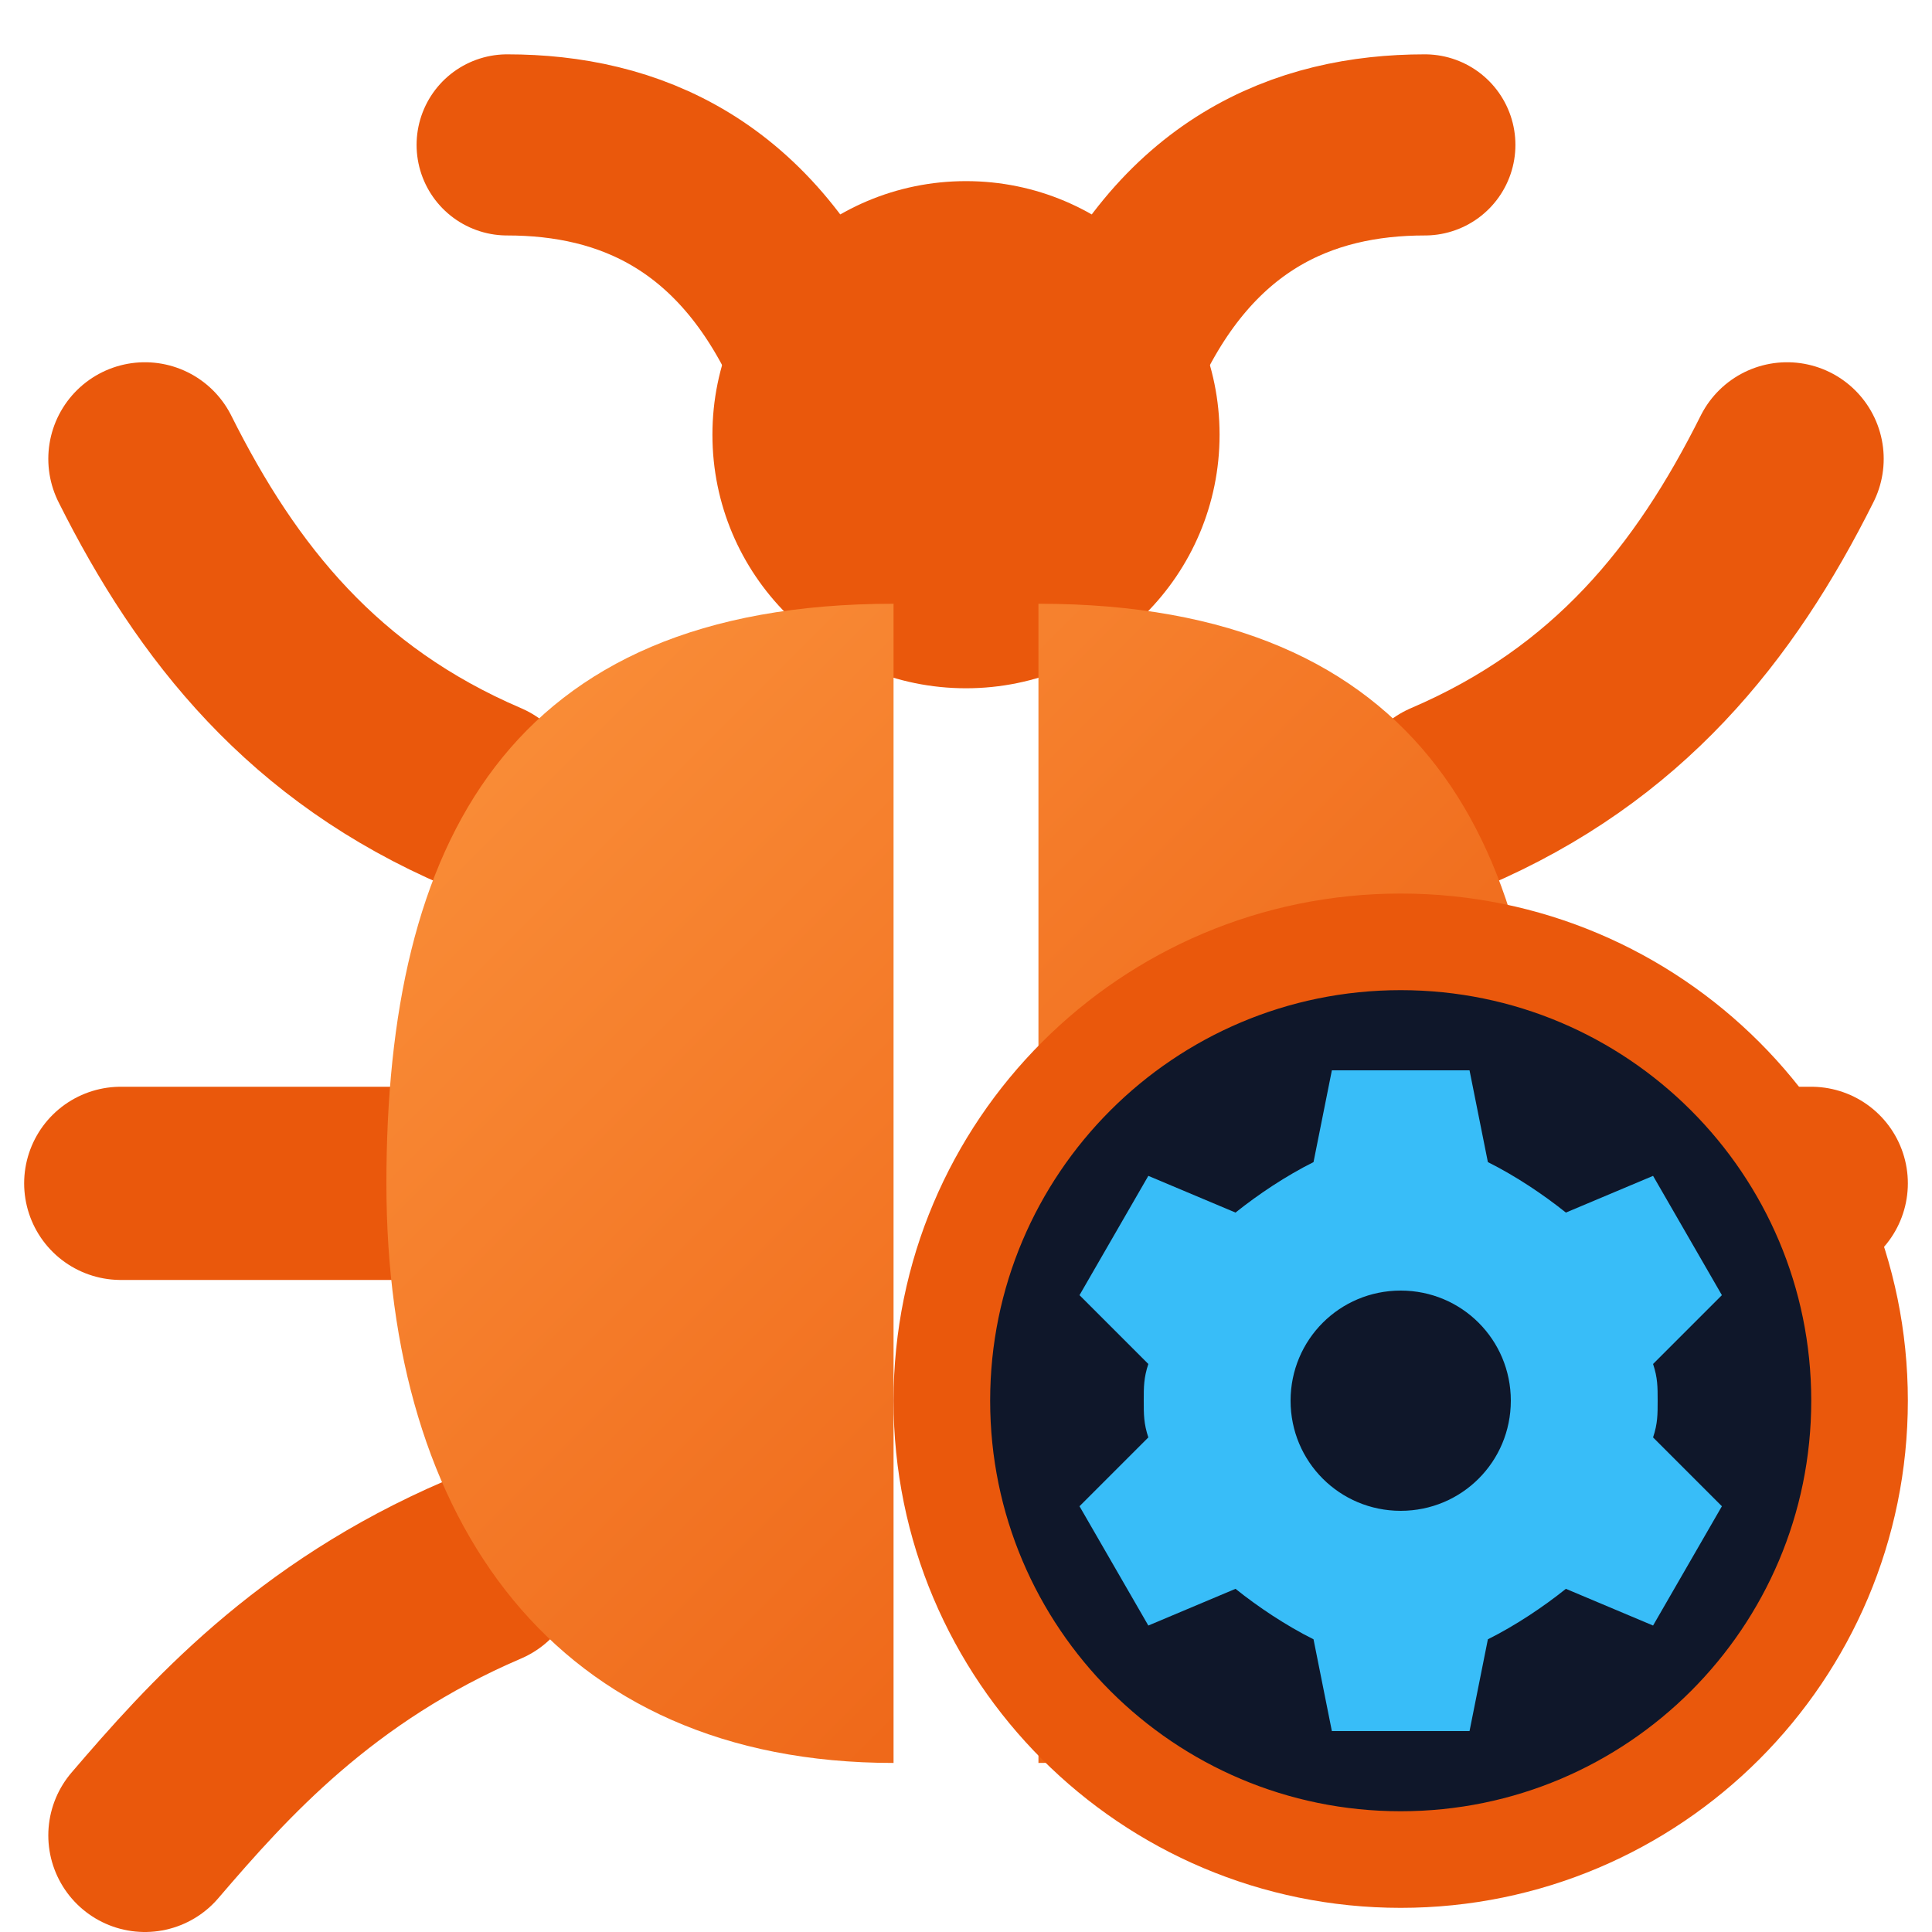
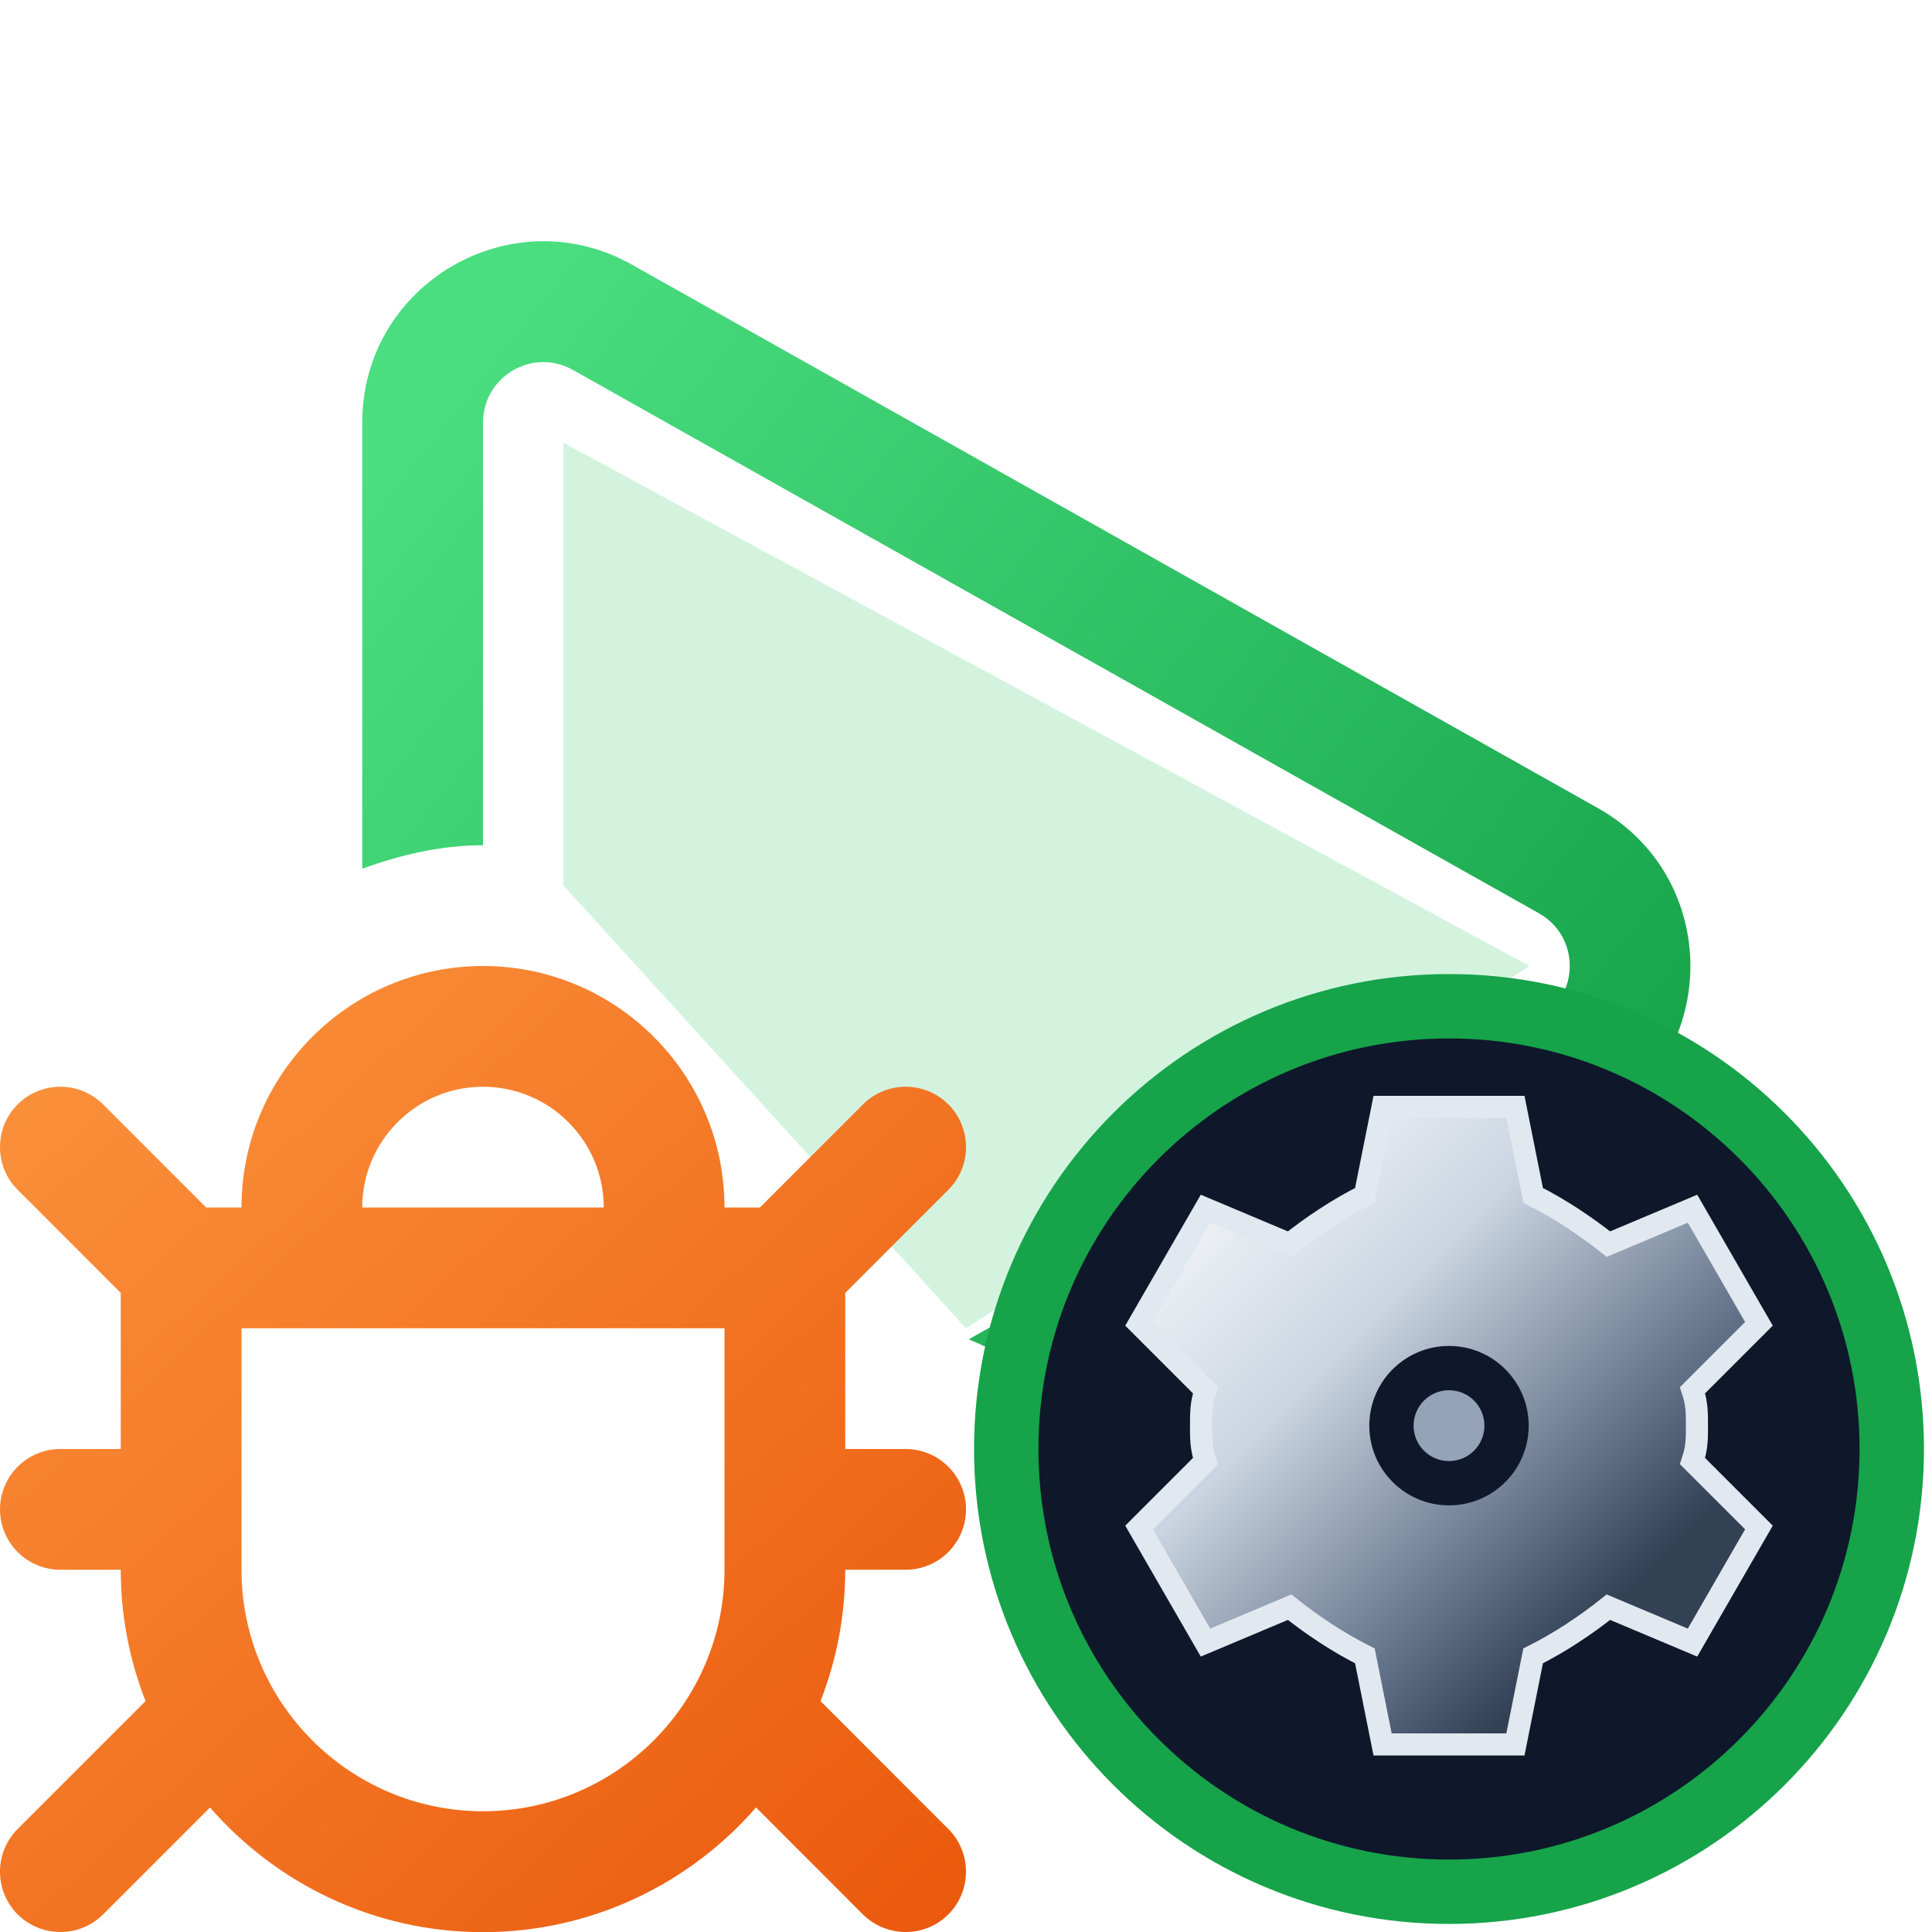
- <svg xmlns="http://www.w3.org/2000/svg" width="16" height="16" viewBox="0 0 16 16" fill="none">
-   <path d="M6.8 3 C6.2 1.6 5.2 1.2 4.2 1.2M9.2 3 C9.8 1.6 10.8 1.2 11.8 1.2" stroke="#ea580c" stroke-width="1.5" stroke-linecap="round" />
-   <path d="M4 6.6 C2.6 6 1.8 5 1.2 3.8M12 6.6 C13.4 6 14.2 5 14.8 3.8M3.4 9.8 H1M12.6 9.8 H15M4 13 C2.6 13.6 1.8 14.5 1.2 15.2" stroke="#ea580c" stroke-width="1.6" stroke-linecap="round" />
-   <circle cx="8" cy="3.6" r="2.1" fill="#ea580c" />
-   <path d="M7.4 5 C4.2 5 3.2 7 3.2 9.8 C3.2 12.6 4.6 14.6 7.4 14.6 Z" fill="url(#orangeGrad)" />
-   <path d="M8.6 5 C11.8 5 12.8 7 12.8 9.8 C12.8 12.6 11.4 14.6 8.6 14.6 Z" fill="url(#orangeGrad)" />
-   <circle cx="11.6" cy="11.6" r="3.8" fill="#0f172a" stroke="#ea580c" stroke-width="0.8" />
-   <g transform="translate(11.6, 11.6) scale(0.38) translate(-8, -8)">
-     <path fill-rule="evenodd" clip-rule="evenodd" d="M6.5 0.8H9.5L9.9 2.8C10.5 3.1 11.1 3.5 11.6 3.9L13.5 3.1L15.0 5.7L13.5 7.2C13.6 7.5 13.6 7.7 13.6 8C13.6 8.3 13.6 8.5 13.5 8.8L15.0 10.3L13.5 12.9L11.6 12.1C11.1 12.5 10.5 12.9 9.9 13.2L9.5 15.2H6.5L6.1 13.2C5.5 12.9 4.9 12.5 4.4 12.1L2.5 12.9L1.0 10.3L2.5 8.8C2.4 8.5 2.4 8.3 2.4 8C2.4 7.7 2.4 7.5 2.5 7.2L1.0 5.7L2.5 3.1L4.4 3.9C4.9 3.5 5.5 3.1 6.1 2.8L6.5 0.8ZM8 5.6C6.67 5.6 5.6 6.67 5.6 8C5.6 9.33 6.67 10.4 8 10.4C9.33 10.4 10.4 9.33 10.4 8C10.4 6.67 9.33 5.6 8 5.6Z" fill="#38bdf8" />
-   </g>
+ <svg xmlns="http://www.w3.org/2000/svg" width="16" height="16" viewBox="0 0 24 24" fill="none">
  <defs>
-     <linearGradient id="orangeGrad" x1="3.2" y1="5" x2="12.8" y2="14.6" gradientUnits="userSpaceOnUse">
+     <linearGradient id="greenPlayCfg" x1="6" y1="4" x2="20" y2="15" gradientUnits="userSpaceOnUse">
+       <stop offset="0%" stop-color="#4ade80" />
+       <stop offset="100%" stop-color="#16a34a" />
+     </linearGradient>
+     <linearGradient id="orangeBugCfg" x1="1" y1="12" x2="12" y2="24" gradientUnits="userSpaceOnUse">
      <stop offset="0%" stop-color="#fb923c" />
      <stop offset="100%" stop-color="#ea580c" />
    </linearGradient>
+     <linearGradient id="gearMetalCfg" x1="-5" y1="-5" x2="5" y2="5" gradientUnits="userSpaceOnUse">
+       <stop offset="0%" stop-color="#f8fafc" />
+       <stop offset="40%" stop-color="#cbd5e1" />
+       <stop offset="80%" stop-color="#64748b" />
+       <stop offset="100%" stop-color="#334155" />
+     </linearGradient>
  </defs>
+   <polygon points="7,5.5 19,12 12,16.5 7,11" fill="#22c55e" opacity="0.2" />
+   <path d="M19.854 13.96L13.21 17.697C12.954 17.22 12.55 16.834 12.039 16.641L12.054 16.626L19.117 12.652C19.628 12.366 19.628 11.633 19.117 11.345L7.118 4.596C6.618 4.314 6 4.675 6 5.25V10.5C5.469 10.5 4.974 10.621 4.5 10.791V5.25C4.5 3.529 6.353 2.445 7.853 3.289L19.852 10.04C21.381 10.899 21.381 13.101 19.852 13.962L19.854 13.96Z" fill="url(#greenPlayCfg)" />
+   <path d="M10.5 16.061V18H11.25C11.664 18 12 18.336 12 18.75C12 19.164 11.664 19.5 11.25 19.5H10.5C10.5 20.076 10.39 20.625 10.193 21.132L11.781 22.721C12.073 23.013 12.073 23.488 11.781 23.781C11.634 23.928 11.442 24 11.25 24C11.058 24 10.866 23.927 10.719 23.781L9.392 22.453C8.567 23.4 7.352 24.002 6 24.002C4.649 24.002 3.434 23.401 2.609 22.453L1.281 23.781C1.134 23.928 0.942 24 0.75 24C0.558 24 0.366 23.927 0.219 23.781C-0.073 23.488 -0.073 23.013 0.219 22.721L1.808 21.132C1.61 20.625 1.5 20.076 1.5 19.5H0.75C0.336 19.5 8.78423e-06 19.164 8.78423e-06 18.75C8.78423e-06 18.336 0.336 18 0.75 18H1.5V16.061L0.219 14.78C-0.073 14.487 -0.073 14.011 0.219 13.719C0.512 13.427 0.987 13.427 1.28 13.719L2.561 15H3C3 13.345 4.346 12 6 12C7.655 12 9 13.345 9 15H9.44L10.72 13.719C11.013 13.427 11.489 13.427 11.781 13.719C12.073 14.011 12.073 14.487 11.781 14.78L10.5 16.061ZM4.5 15H7.5C7.5 14.172 6.828 13.5 6 13.5C5.172 13.5 4.5 14.172 4.5 15ZM9 16.5H3V19.5C3 21.154 4.346 22.5 6 22.5C7.655 22.5 9 21.154 9 19.5V16.5Z" fill="url(#orangeBugCfg)" />
+   <circle cx="18" cy="18" r="5.5" fill="#0f172a" stroke="#16a34a" stroke-width="0.8" />
+   <g transform="translate(18, 16.5) scale(0.55)">
+     <path d="M-1.5 -5H1.5L1.9 -3C2.5 -2.7 3.1 -2.3 3.6 -1.9L5.5 -2.7L7.0 -0.1L5.5 1.4C5.6 1.7 5.6 1.9 5.6 2.2C5.6 2.5 5.6 2.7 5.5 3.0L7.0 4.5L5.5 7.1L3.6 6.3C3.1 6.7 2.5 7.1 1.9 7.4L1.5 9.4H-1.5L-1.9 7.4C-2.5 7.1 -3.1 6.7 -3.6 6.3L-5.5 7.1L-7.0 4.5L-5.5 3.0C-5.6 2.7 -5.6 2.5 -5.6 2.2C-5.6 1.9 -5.6 1.7 -5.5 1.4L-7.0 -0.1L-5.5 -2.7L-3.6 -1.9C-3.1 -2.3 -2.5 -2.7 -1.9 -3L-1.5 -5Z" fill="url(#gearMetalCfg)" stroke="#e2e8f0" stroke-width="0.5" />
+     <circle cx="0" cy="2.2" r="1.8" fill="#0f172a" />
+     <circle cx="0" cy="2.2" r="0.8" fill="#94a3b8" />
+   </g>
</svg>
